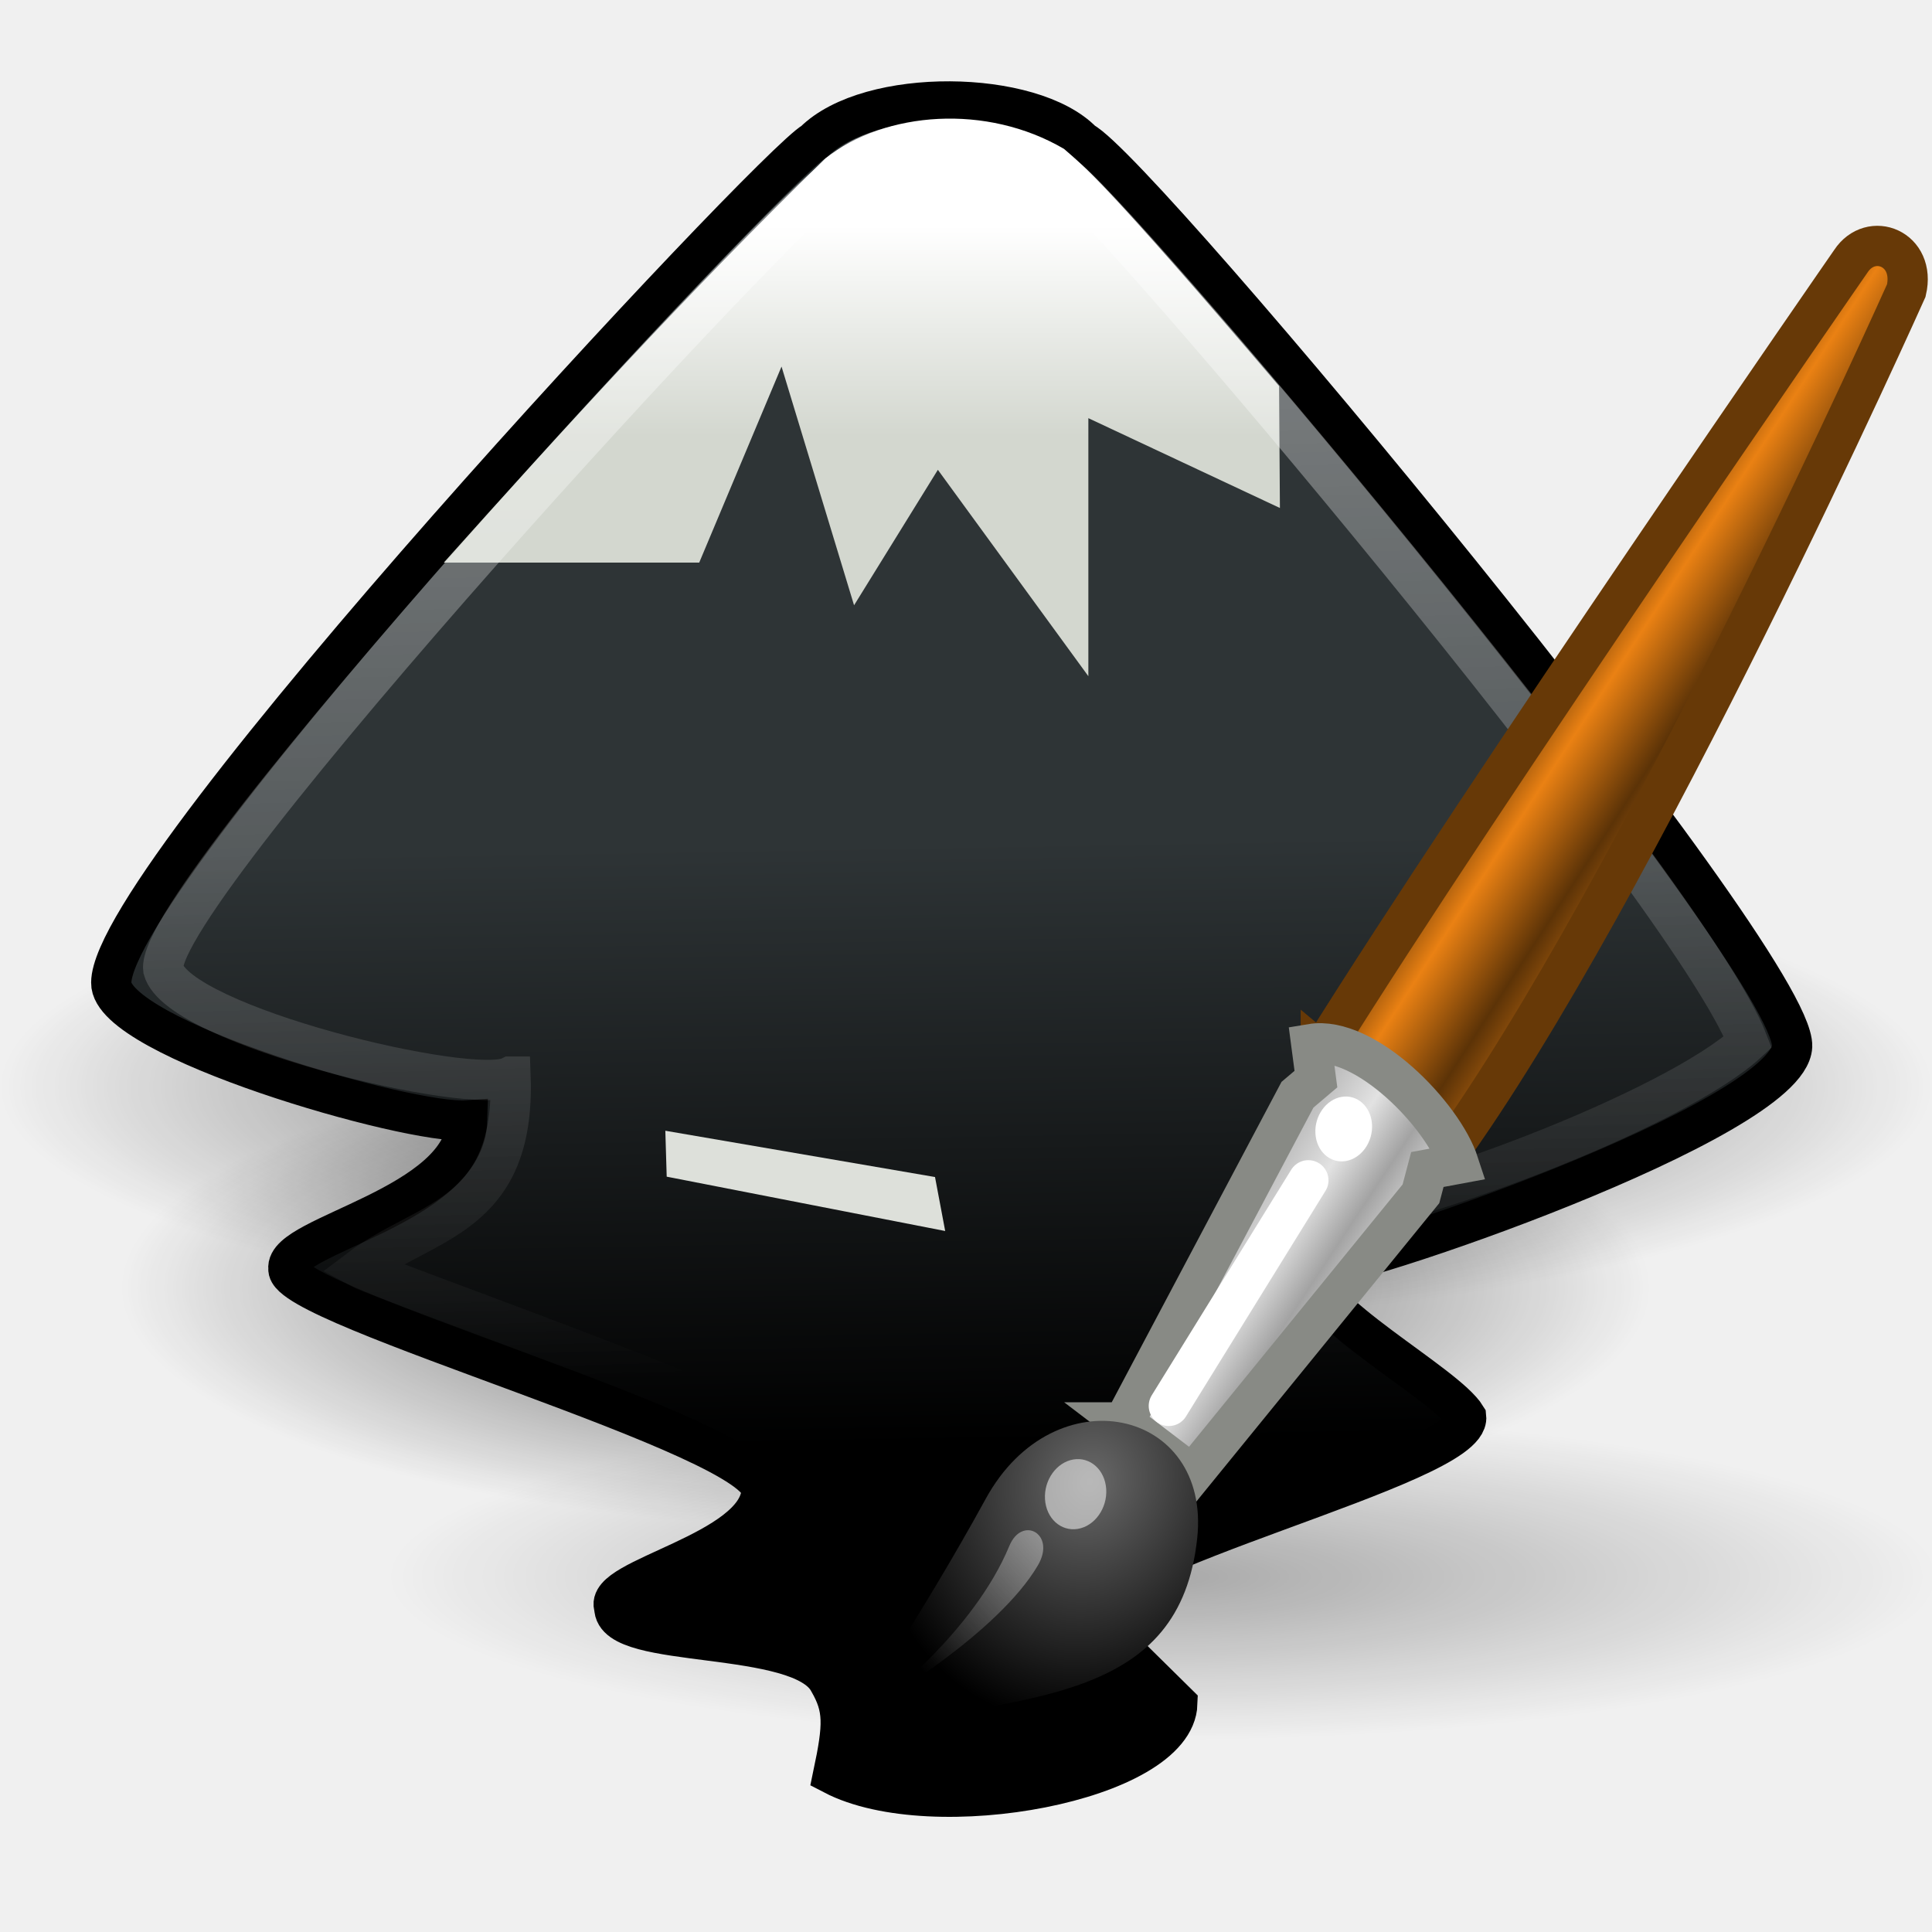
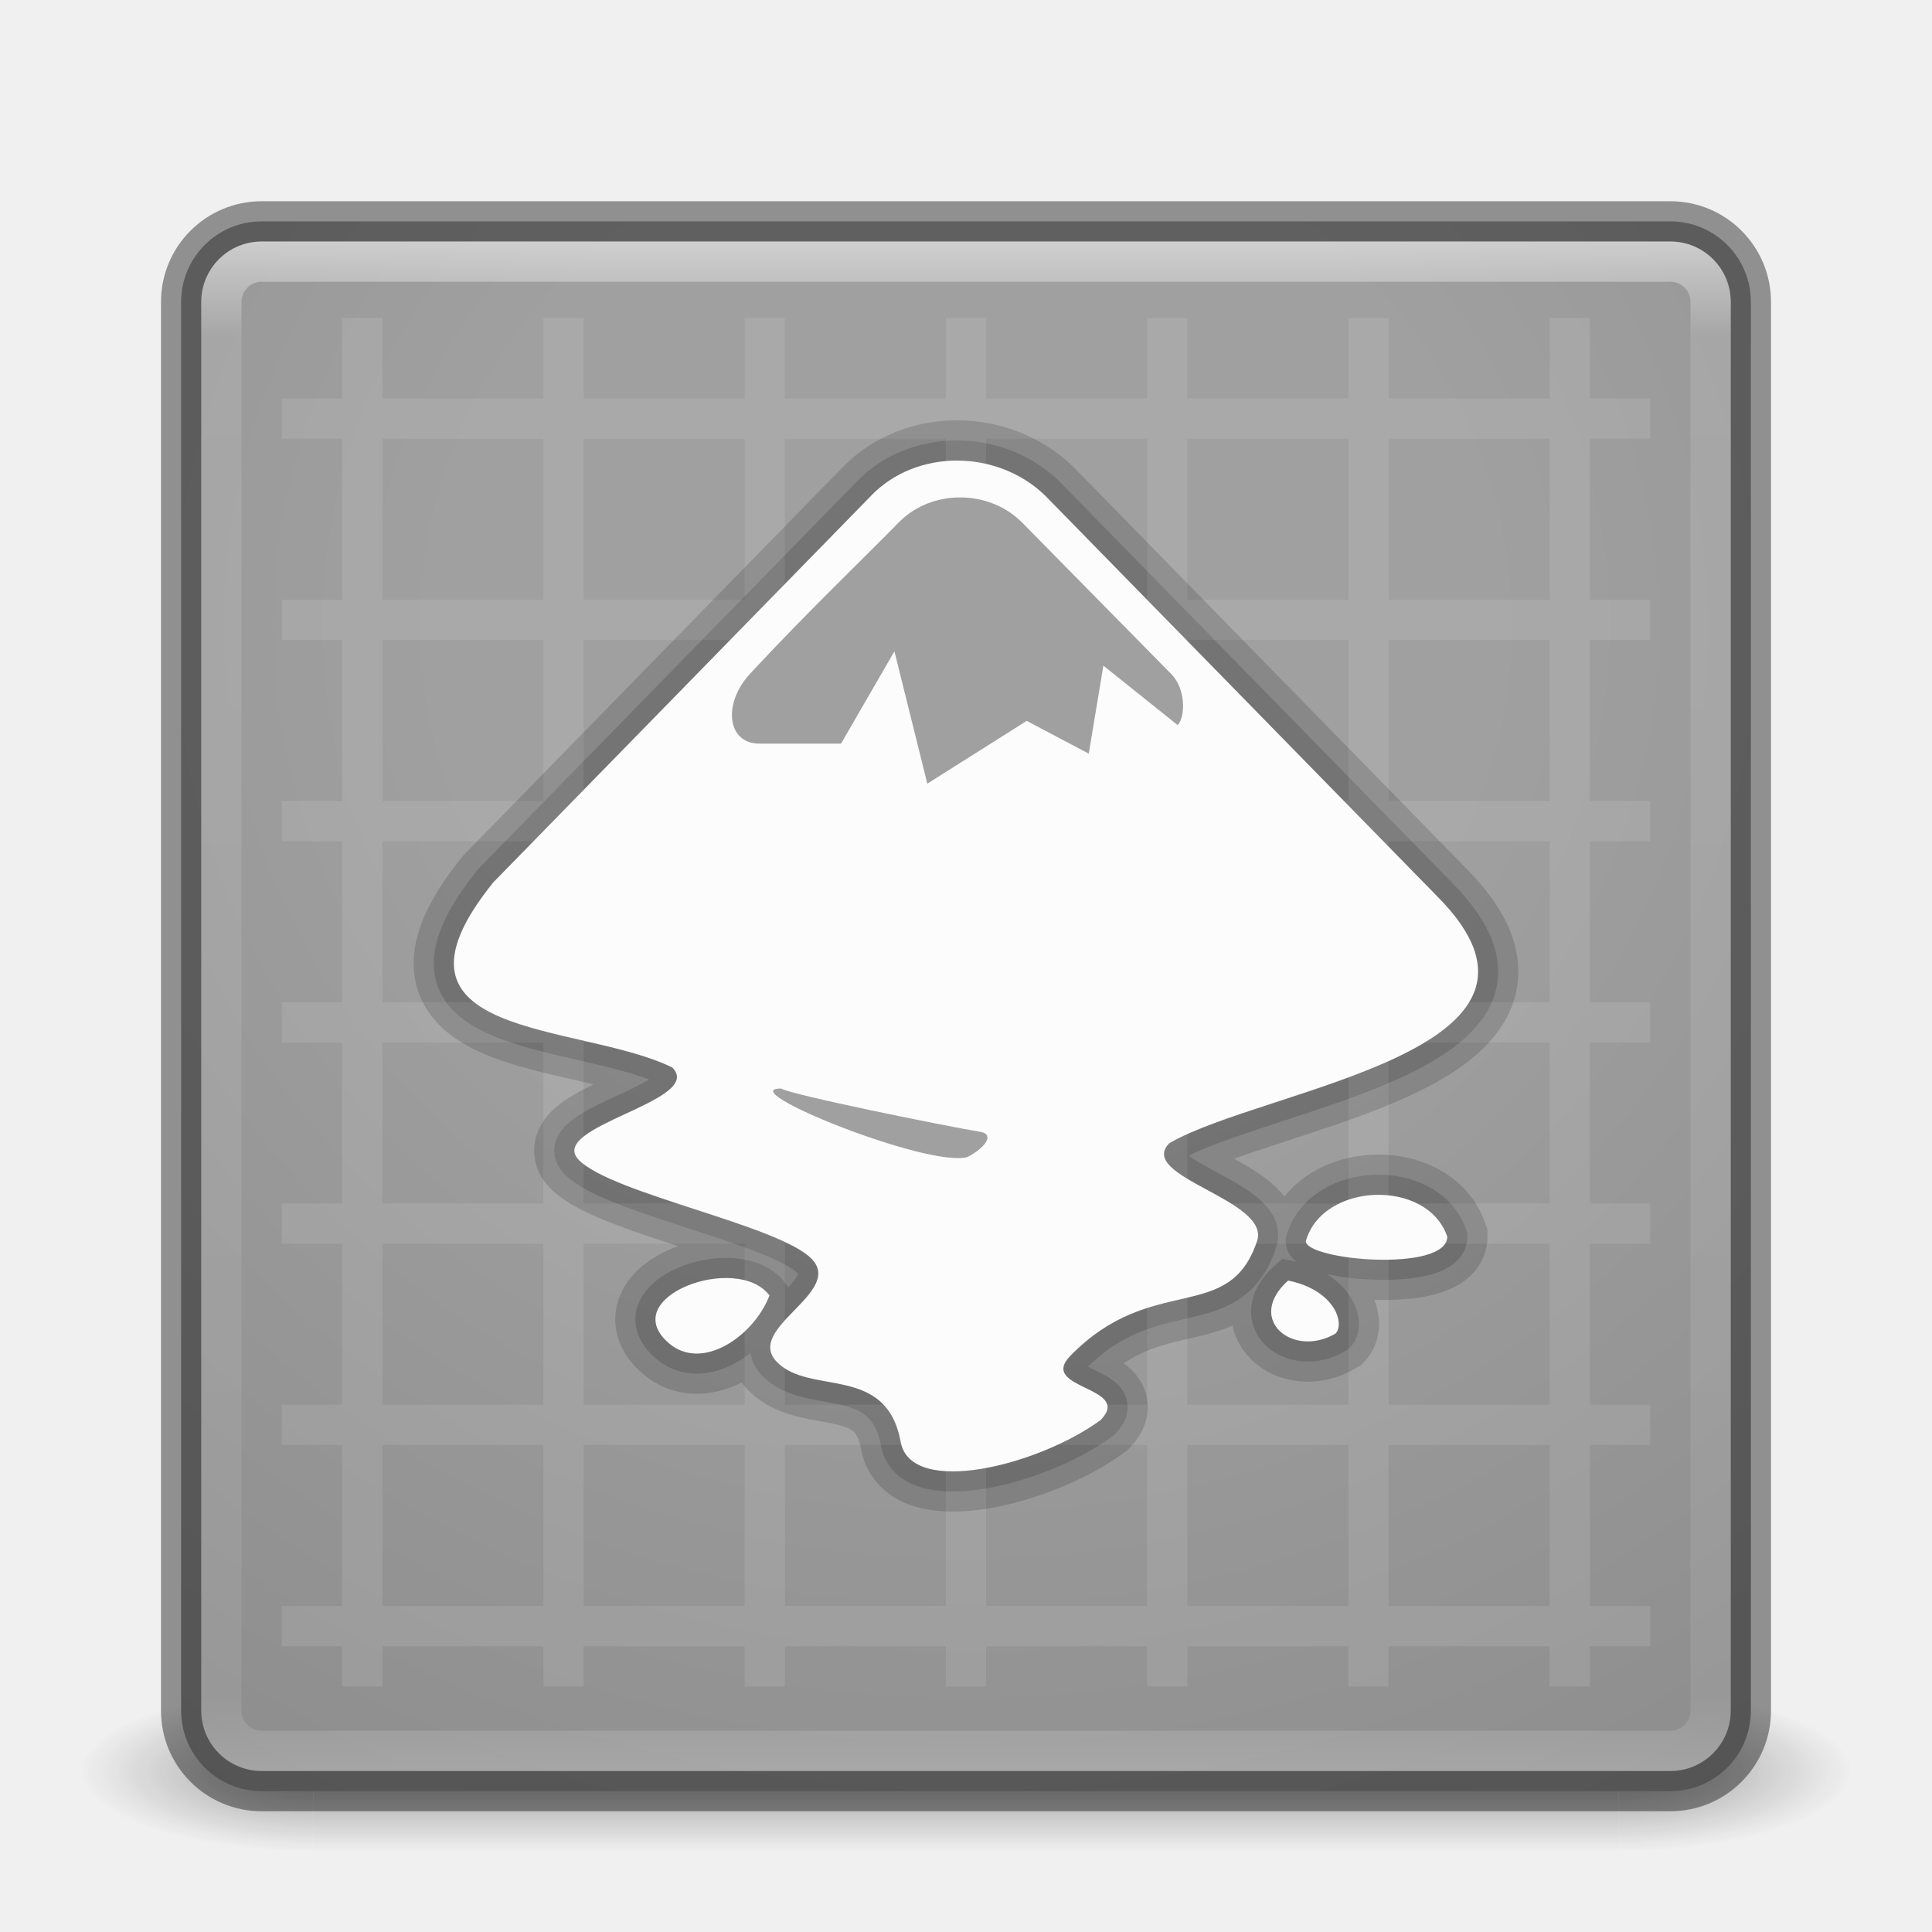
- <svg xmlns="http://www.w3.org/2000/svg" xmlns:xlink="http://www.w3.org/1999/xlink" version="1.1" width="48" height="48" id="svg2434">
-   <defs id="defs2436">
-     <radialGradient cx="26.782" cy="42.343" r="14.407" fx="26.782" fy="42.343" id="radialGradient2417" xlink:href="#linearGradient6975" gradientUnits="userSpaceOnUse" gradientTransform="matrix(1,0,0,0.282209,0,30.39355)" />
-     <radialGradient cx="26.782" cy="42.343" r="14.407" fx="26.782" fy="42.343" id="radialGradient1687" xlink:href="#linearGradient6975" gradientUnits="userSpaceOnUse" gradientTransform="matrix(1,0,0,0.282209,0,30.39355)" />
-     <linearGradient id="linearGradient6528">
-       <stop id="stop6530" style="stop-color:#2e3436;stop-opacity:1" offset="0" />
-       <stop id="stop6532" style="stop-color:black;stop-opacity:1" offset="1" />
+ <svg xmlns="http://www.w3.org/2000/svg" id="svg5390" height="48" width="48" version="1.1">
+   <defs id="defs5392">
+     <radialGradient id="radialGradient3013" gradientUnits="userSpaceOnUse" cy="43.5" cx="4.993" gradientTransform="matrix(2.0038 0 0 1.4 27.988 -17.4)" r="2.5">
+       <stop id="stop2883" stop-color="#181818" offset="0" />
+       <stop id="stop2885" stop-color="#181818" stop-opacity="0" offset="1" />
+     </radialGradient>
+     <radialGradient id="radialGradient3015" gradientUnits="userSpaceOnUse" cy="43.5" cx="4.993" gradientTransform="matrix(2.0038 0 0 1.4 -20.012 -104.4)" r="2.5">
+       <stop id="stop2889" stop-color="#181818" offset="0" />
+       <stop id="stop2891" stop-color="#181818" stop-opacity="0" offset="1" />
+     </radialGradient>
+     <linearGradient id="linearGradient5388" y2="39.999" gradientUnits="userSpaceOnUse" x2="25.058" y1="47.028" x1="25.058">
+       <stop id="stop2895" stop-color="#181818" stop-opacity="0" offset="0" />
+       <stop id="stop2897" stop-color="#181818" offset=".5" />
+       <stop id="stop2899" stop-color="#181818" stop-opacity="0" offset="1" />
    </linearGradient>
-     <linearGradient x1="24.5" y1="23.614" x2="24.723" y2="36.879" id="linearGradient6534" xlink:href="#linearGradient6528" gradientUnits="userSpaceOnUse" gradientTransform="matrix(1.125413,0,0,1.125413,-2.601383,-5.668855)" />
-     <linearGradient id="linearGradient6543">
-       <stop id="stop6545" style="stop-color:#d3d7cf;stop-opacity:1" offset="0" />
-       <stop id="stop6547" style="stop-color:white;stop-opacity:1" offset="1" />
+     <linearGradient id="linearGradient3037" y2="43" gradientUnits="userSpaceOnUse" x2="24" gradientTransform="translate(.0000037 1)" y1="5" x1="24">
+       <stop id="stop3926-2-0" stop-color="#fff" offset="0" />
+       <stop id="stop3928-2-0" stop-color="#fff" stop-opacity=".235" offset=".063" />
+       <stop id="stop3930-6-1" stop-color="#fff" stop-opacity=".157" offset=".951" />
+       <stop id="stop3932-1-6" stop-color="#fff" stop-opacity=".392" offset="1" />
    </linearGradient>
-     <linearGradient x1="23.143" y1="16.714" x2="23.143" y2="12.643" id="linearGradient6549" xlink:href="#linearGradient6543" gradientUnits="userSpaceOnUse" gradientTransform="matrix(1.294707,0,0,1.28211,-7.049639,-10.60305)" />
-     <linearGradient id="linearGradient8942">
-       <stop id="stop8944" style="stop-color:white;stop-opacity:1" offset="0" />
-       <stop id="stop8946" style="stop-color:white;stop-opacity:0" offset="1" />
-     </linearGradient>
-     <linearGradient x1="23.85" y1="10.529" x2="24.565" y2="35.243" id="linearGradient8948" xlink:href="#linearGradient8942" gradientUnits="userSpaceOnUse" gradientTransform="matrix(1.125413,0,0,1.125413,-2.601383,-5.668855)" />
-     <linearGradient id="linearGradient6975">
-       <stop id="stop6977" style="stop-color:black;stop-opacity:1" offset="0" />
-       <stop id="stop6979" style="stop-color:black;stop-opacity:0" offset="1" />
-     </linearGradient>
-     <radialGradient cx="26.782" cy="42.343" r="14.407" fx="26.782" fy="42.343" id="radialGradient6981" xlink:href="#linearGradient6975" gradientUnits="userSpaceOnUse" gradientTransform="matrix(1,0,0,0.282209,0,30.39355)" />
-     <linearGradient id="linearGradient2446">
-       <stop id="stop2448" style="stop-color:white;stop-opacity:1" offset="0" />
-       <stop id="stop2450" style="stop-color:white;stop-opacity:0" offset="1" />
-     </linearGradient>
-     <linearGradient x1="13.236" y1="37.752" x2="7.752" y2="42.282" id="linearGradient8938" xlink:href="#linearGradient2446" gradientUnits="userSpaceOnUse" gradientTransform="matrix(0.608217,-0.10171,0.04414374,0.689789,16.62085,13.35659)" />
-     <linearGradient id="linearGradient6963">
-       <stop id="stop6965" style="stop-color:#696969;stop-opacity:1" offset="0" />
-       <stop id="stop6967" style="stop-color:black;stop-opacity:1" offset="1" />
-     </linearGradient>
-     <radialGradient cx="15.415" cy="35.357" r="7.579" fx="15.415" fy="35.357" id="radialGradient8936" xlink:href="#linearGradient6963" gradientUnits="userSpaceOnUse" gradientTransform="matrix(0.709807,-0.118699,0.05020504,0.7845,14.35988,10.7997)" />
-     <linearGradient id="linearGradient6939">
-       <stop id="stop6941" style="stop-color:#bdbdbd;stop-opacity:1" offset="0" />
-       <stop id="stop6947" style="stop-color:#e2e2e2;stop-opacity:1" offset="0.333" />
-       <stop id="stop6949" style="stop-color:#a3a3a3;stop-opacity:1" offset="0.667" />
-       <stop id="stop6943" style="stop-color:#ddd;stop-opacity:1" offset="1" />
-     </linearGradient>
-     <linearGradient x1="19.395" y1="30.001" x2="23.109" y2="33.439" id="linearGradient8934" xlink:href="#linearGradient6939" gradientUnits="userSpaceOnUse" gradientTransform="matrix(0.71362,-0.119336,0.05179406,0.809329,14.74036,9.12562)" />
-     <linearGradient id="linearGradient6951">
-       <stop id="stop6953" style="stop-color:#6e3d09;stop-opacity:1" offset="0" />
-       <stop id="stop6959" style="stop-color:#ea8113;stop-opacity:1" offset="0.242" />
-       <stop id="stop6961" style="stop-color:#5c3307;stop-opacity:1" offset="0.621" />
-       <stop id="stop6955" style="stop-color:#e07c12;stop-opacity:1" offset="1" />
-     </linearGradient>
-     <linearGradient x1="28.059" y1="18.868" x2="33.437" y2="23.743" id="linearGradient8932" xlink:href="#linearGradient6951" gradientUnits="userSpaceOnUse" gradientTransform="matrix(0.71362,-0.119336,0.05179406,0.809329,14.74036,9.12562)" />
+     <radialGradient id="radialGradient3045" gradientUnits="userSpaceOnUse" cy="8.45" cx="11.546" gradientTransform="matrix(1.9428e-8 2.337 -2.4723 -4.3056e-8 44.89 -11.435)" r="20">
+       <stop id="stop3750-6-3-7-0-5-3-5-7" stop-color="#a0a0a0" offset="0" />
+       <stop id="stop3752-3-7-7-6-4-4-3-4" stop-color="#a0a0a0" offset=".262" />
+       <stop id="stop3754-1-7-4-6-36-7-7-2-4" stop-color="#8e8e8e" offset=".705" />
+       <stop id="stop3756-7-5-7-1-4-3-1-7" stop-color="#666" offset="1" />
+     </radialGradient>
  </defs>
-   <g id="layer1">
-     <g id="g3313">
-       <path style="opacity:0.672;color:black;fill:url(#radialGradient2417);fill-opacity:1;fill-rule:nonzero;stroke:none;stroke-width:1;marker:none;visibility:visible;display:inline;overflow:visible" id="path2415" transform="matrix(1.318776,0,0,1.475702,-13.31902,-30.48586)" d="m 41.189,42.343 a 14.407,4.066 0 1 1 -28.815,0 14.407,4.066 0 1 1 28.815,0 z" />
-       <path style="opacity:0.672;color:black;fill:url(#radialGradient1687);fill-opacity:1;fill-rule:nonzero;stroke:none;stroke-width:1;marker:none;visibility:visible;display:inline;overflow:visible" id="path1685" transform="matrix(1.665822,0,0,1.475702,-20.61349,-35.48588)" d="m 41.189,42.343 a 14.407,4.066 0 1 1 -28.815,0 14.407,4.066 0 1 1 28.815,0 z" />
-       <path style="fill:url(#linearGradient6534);fill-opacity:1;fill-rule:evenodd;stroke:black;stroke-width:1px;stroke-linecap:butt;stroke-linejoin:miter;stroke-opacity:1" id="path5072" d="M 11.607,27.837 C 10.147,27.943 2.738,25.797 2.764,24.416 2.771,21.67 19.212,4.076 20.223,3.522 c 1.371,-1.364 5.414,-1.307 6.672,0 1.401,0.708 17.707,20.338 17.63,22.474 -0.084,1.841 -11.081,5.615 -12.018,5.524 0.02,1.067 3.416,2.857 3.919,3.682 0.134,1.213 -9.459,3.39 -9.486,4.844 l 2.311,2.28 c -0.064,1.927 -6.076,3.05 -8.551,1.761 0.258,-1.227 0.275,-1.651 -0.111,-2.316 -0.703,-1.308 -5.346,-0.767 -5.326,-1.834 -0.308,-0.723 3.564,-1.366 3.658,-2.893 C 18.982,35.714 7.049,32.451 7.166,31.52 7.054,30.69 11.548,29.974 11.607,27.837 z" />
-       <rect style="fill:none;stroke:none" id="rect2363" transform="matrix(0.914302,-0.405034,0.310037,0.950724,0,0)" y="17.324" x="7.712" height="22.817" width="20.357" />
-       <path style="fill:url(#linearGradient6549);fill-opacity:1;fill-rule:evenodd;stroke:none" id="path5074" d="M 11.027,13.977 C 13.954,10.702 17.064,7.299 20.507,3.934 22,2.759 24.516,2.574 26.435,3.699 26.963,4.163 27.361,4.414 31.778,9.592 l 0.021,3.029 -4.759,-2.232 0,6.411 -3.739,-5.128 -2.082,3.366 -1.802,-5.931 -2.045,4.87 z" />
-       <path style="opacity:0.4;fill:none;stroke:url(#linearGradient8948);stroke-width:1px;stroke-linecap:butt;stroke-linejoin:miter;stroke-opacity:1" id="path6536" d="M 12.683,26.748 C 11.73,27.237 4.427,25.484 4.056,24.083 3.808,22.211 19.787,4.863 20.831,4.386 c 1.022,-1.254 4.465,-1.102 5.597,0 0.888,0.406 15.561,17.752 16.998,21.505 -1.801,1.67 -8.519,4.25 -11.676,4.584 -0.985,-0.088 -1.966,0.86 3.14,4.832 l -8.784,3.598 1.714,2.613 -5.384,1.628 -0.857,-3.484 -3.552,-0.462 2.744,-2.699 C 20.876,35.793 9.492,31.811 8.955,31.514 c 1.604,-1.214 3.851,-1.247 3.729,-4.766 z" />
-       <path style="opacity:0.3;color:black;fill:url(#radialGradient6981);fill-opacity:1;fill-rule:nonzero;stroke:none;stroke-width:1;marker:none;visibility:visible;display:inline;overflow:visible" id="path6973" transform="matrix(1.33837,0,0,1,-6.951893,-3.169211)" d="m 41.189,42.343 a 14.407,4.066 0 1 1 -28.815,0 14.407,4.066 0 1 1 28.815,0 z" />
-       <g id="g8923" transform="translate(-4.14e-4,0.101015)">
-         <path style="color:#000000;fill:url(#linearGradient8932);fill-opacity:1;fill-rule:nonzero;stroke:#673907;stroke-width:1;stroke-linecap:round;stroke-linejoin:miter;stroke-miterlimit:4;stroke-opacity:1;stroke-dasharray:none;stroke-dashoffset:0;marker:none;visibility:visible;display:inline;overflow:visible" id="path6937" d="m 32.815,26.053 3.098,2.591 C 40.677,22.071 47.362,7.117 47.362,7.117 47.605,6.074 46.483,5.631 45.984,6.39 c 0,0 -9.039,13.043 -13.169,19.664 z" />
-         <path style="color:#000000;fill:url(#linearGradient8934);fill-opacity:1;fill-rule:nonzero;stroke:#888a85;stroke-width:1;stroke-linecap:round;stroke-linejoin:miter;stroke-miterlimit:4;stroke-opacity:1;stroke-dasharray:none;stroke-dashoffset:0;marker:none;visibility:visible;display:inline;overflow:visible" id="path6935" d="m 27.921,35.238 1.703,1.297 5.679,-6.976 0.16,-0.604 0.78,-0.145 c -0.393,-1.212 -2.326,-3.197 -3.664,-2.973 l 0.115,0.872 -0.458,0.388 -4.314,8.141 z" />
-         <path style="color:#000000;fill:url(#radialGradient8936);fill-opacity:1;fill-rule:nonzero;stroke:none;stroke-width:0.2;marker:none;visibility:visible;display:inline;overflow:visible" id="path6933" d="m 20.985,42.868 c 4.714,-0.788 8.332,-0.75 8.76,-4.752 0.345,-3.226 -3.551,-4.092 -5.255,-0.979 -1.642,2.999 -3.505,5.731 -3.505,5.731 z" />
-         <path style="opacity:0.528;color:#000000;fill:#ffffff;fill-opacity:1;fill-rule:nonzero;stroke:none;stroke-width:1;marker:none;visibility:visible;display:inline;overflow:visible" id="path6971" transform="matrix(0.608217,-0.10171,0.04414374,0.689789,20.41956,11.75746)" d="m 8.875,37.75 a 1.25,1.25 0 1 1 -2.5,0 1.25,1.25 0 1 1 2.5,0 z" />
-         <path style="color:#000000;fill:#ffffff;fill-opacity:1;fill-rule:nonzero;stroke:none;stroke-width:1;marker:none;visibility:visible;display:inline;overflow:visible" id="path6983" transform="matrix(0.562239,-0.09402052,0.04080659,0.637644,27.55723,4.593379)" d="m 8.875,37.75 a 1.25,1.25 0 1 1 -2.5,0 1.25,1.25 0 1 1 2.5,0 z" />
-         <path style="color:#000000;fill:none;stroke:#ffffff;stroke-width:1;stroke-linecap:round;stroke-linejoin:round;stroke-miterlimit:4;stroke-opacity:1;stroke-dasharray:none;stroke-dashoffset:0;marker:none;visibility:visible;display:inline;overflow:visible" id="path6985" d="m 32.506,29.223 -3.466,5.605" />
-         <path style="opacity:0.428;color:#000000;fill:url(#linearGradient8938);fill-opacity:1;fill-rule:nonzero;stroke:none;stroke-width:1;marker:none;visibility:visible;display:inline;overflow:visible" id="path1571" d="m 21.889,42.181 c 0,0 2.299,-1.727 3.189,-3.876 0.315,-0.76 1.167,-0.299 0.71,0.482 -0.987,1.687 -3.899,3.394 -3.899,3.394 z" />
-       </g>
-       <path style="fill:#dde0da;fill-opacity:1;fill-rule:evenodd;stroke:none" id="path8968" d="m 23.231,29.243 -6.701,-1.15 0.034,1.141 6.919,1.35 -0.253,-1.342 z" />
-     </g>
+   <g id="g3712" opacity=".4" transform="matrix(1.1579 0 0 .57143 -3.7895 19.143)">
+     <rect id="rect2801" height="7" width="5" y="40" x="38" fill="url(#radialGradient3013)" />
+     <rect id="rect3696" transform="scale(-1)" height="7" width="5" y="-47" x="-10" fill="url(#radialGradient3015)" />
+     <rect id="rect3700" height="7" width="28" y="40" x="10" fill="url(#linearGradient5388)" />
+   </g>
+   <rect id="rect4179" style="color:#000000" rx="2" ry="2" height="39" width="39" y="5.5" x="4.5" fill="url(#radialGradient3045)" />
+   <g id="g3829" opacity=".15" stroke="#000" fill="#a0a0a0">
+     <path id="path3831" d="m21.653 12.306-9.394 9.613c-3.174 3.93 2.16 3.473 4.447 4.605 0.82 0.838-3.144 1.457-2.324 2.296 0.82 0.838 4.96 1.615 5.781 2.454 0.82 0.838-1.679 1.728-0.859 2.566s2.717 0.044 3.072 1.98c0.253 1.383 3.419 0.594 4.967-0.538 0.82-0.839-1.569-0.76-0.749-1.599 2.04-2.086 3.939-0.758 4.637-2.848 0.345-1.033-3.003-1.592-2.181-2.431 2.36-1.378 10.517-2.275 6.646-6.146l-9.737-9.953c-1.191-1.143-3.178-1.156-4.307 0zm10.79 18.529c0 0.477 3.514 0.789 3.514-0.113-0.501-1.449-3.098-1.351-3.514 0.113zm-15.828 2.534c0.832 0.72 2.117-0.179 2.503-1.183-0.806-1.071-3.824 0.038-2.503 1.183zm15.388-1.554c-1.073 0.962 0.12 1.938 1.177 1.317 0.236-0.239-0.006-1.078-1.177-1.317z" />
+     <path id="path3833" d="m19.405 27.044c0.251 0.156 4.048 0.927 4.976 1.081 0.322 0.068 0.094 0.399-0.35 0.623-1 0.266-5.85-1.704-4.626-1.704z" />
+     <path id="path3835" d="m25.392 12.98 3.716 3.775c0.352 0.36 0.348 1.058 0.15 1.259l-1.845-1.476-0.363 2.186-1.542-0.814-2.469 1.56-0.817-3.289-1.327 2.295h-2.028c-0.827 0-0.924-1.049-0.173-1.8 1.312-1.416 2.817-2.859 3.635-3.696 0.822-0.841 2.255-0.817 3.061 0z" />
+   </g>
+   <rect id="rect5505-21-69-0" stroke-linejoin="round" opacity=".4" style="color:#000000" rx="2" ry="2" height="39" width="39" stroke="#000" stroke-linecap="round" y="5.5" x="4.5" fill="none" />
+   <path id="rect3132" opacity=".1" style="color:#000000" d="m8.5 7.9v2h-1.5v1h1.5v4h-1.5v1h1.5v4h-1.5v1h1.5v4h-1.5v1h1.5v4h-1.5v1h1.5v4h-1.5v1h1.5v4h-1.5v1h1.5v1h1v-1h4v1h1v-1h4v1h1v-1h4v1h1v-1h4v1h1v-1h4v1h1v-1h4v1h1v-1h1.5v-1h-1.5v-4h1.5v-1h-1.5v-4h1.5v-1h-1.5v-4h1.5v-1h-1.5v-4h1.5v-1h-1.5v-4h1.5v-1h-1.5v-4h1.5v-1h-1.5v-2h-1v2h-4v-2h-1v2h-4v-2h-1v2h-4v-2h-1v2h-4v-2h-1v2h-4v-2h-1v2h-4v-2h-1zm1 3h4v4h-4v-4zm5 0h4v4h-4v-4zm5 0h4v4h-4v-4zm5 0h4v4h-4v-4zm5 0h4v4h-4v-4zm5 0h4v4h-4v-4zm-25 5h4v4h-4v-4zm5 0h4v4h-4v-4zm5 0h4v4h-4v-4zm5 0h4v4h-4v-4zm5 0h4v4h-4v-4zm5 0h4v4h-4v-4zm-25 5h4v4h-4v-4zm5 0h4v4h-4v-4zm5 0h4v4h-4v-4zm5 0h4v4h-4v-4zm5 0h4v4h-4v-4zm5 0h4v4h-4v-4zm-25 5h4v4h-4v-4zm5 0h4v4h-4v-4zm5 0h4v4h-4v-4zm5 0h4v4h-4v-4zm5 0h4v4h-4v-4zm5 0h4v4h-4v-4zm-25 5h4v4h-4v-4zm5 0h4v4h-4v-4zm5 0h4v4h-4v-4zm5 0h4v4h-4v-4zm5 0h4v4h-4v-4zm5 0h4v4h-4v-4zm-25 5h4v4h-4v-4zm5 0h4v4h-4v-4zm5 0h4v4h-4v-4zm5 0h4v4h-4v-4zm5 0h4v4h-4v-4zm5 0h4v4h-4v-4z" fill="#fff" />
+   <g id="g4179" opacity=".15" stroke="#000" stroke-width="2" fill="#a0a0a0">
+     <path id="path4181" d="m21.653 12.306-9.394 9.613c-3.174 3.93 2.16 3.473 4.447 4.605 0.82 0.838-3.144 1.457-2.324 2.296 0.82 0.838 4.96 1.615 5.781 2.454 0.82 0.838-1.679 1.728-0.859 2.566s2.717 0.044 3.072 1.98c0.253 1.383 3.419 0.594 4.967-0.538 0.82-0.839-1.569-0.76-0.749-1.599 2.04-2.086 3.939-0.758 4.637-2.848 0.345-1.033-3.003-1.592-2.181-2.431 2.36-1.378 10.517-2.275 6.646-6.146l-9.737-9.953c-1.191-1.143-3.178-1.156-4.307 0zm10.79 18.529c0 0.477 3.514 0.789 3.514-0.113-0.501-1.449-3.098-1.351-3.514 0.113zm-15.828 2.534c0.832 0.72 2.117-0.179 2.503-1.183-0.806-1.071-3.824 0.038-2.503 1.183zm15.388-1.554c-1.073 0.962 0.12 1.938 1.177 1.317 0.236-0.239-0.006-1.078-1.177-1.317z" />
+     <path id="path4183" d="m19.405 27.044c0.251 0.156 4.048 0.927 4.976 1.081 0.322 0.068 0.094 0.399-0.35 0.623-1 0.266-5.85-1.704-4.626-1.704z" />
+     <path id="path4185" d="m25.392 12.98 3.716 3.775c0.352 0.36 0.348 1.058 0.15 1.259l-1.845-1.476-0.363 2.186-1.542-0.814-2.469 1.56-0.817-3.289-1.327 2.295h-2.028c-0.827 0-0.924-1.049-0.173-1.8 1.312-1.416 2.817-2.859 3.635-3.696 0.822-0.841 2.255-0.817 3.061 0z" />
+   </g>
+   <rect id="rect6741-1" opacity=".5" stroke-linejoin="round" rx="1" ry="1" height="37" width="37" stroke="url(#linearGradient3037)" stroke-linecap="round" y="6.5" x="5.5" fill="none" />
+   <g id="g3824">
+     <path id="path5" d="m21.653 12.306-9.394 9.613c-3.174 3.93 2.16 3.473 4.447 4.605 0.82 0.838-3.144 1.457-2.324 2.296 0.82 0.838 4.96 1.615 5.781 2.454 0.82 0.838-1.679 1.728-0.859 2.566s2.717 0.044 3.072 1.98c0.253 1.383 3.419 0.594 4.967-0.538 0.82-0.839-1.569-0.76-0.749-1.599 2.04-2.086 3.939-0.758 4.637-2.848 0.345-1.033-3.003-1.592-2.181-2.431 2.36-1.378 10.517-2.275 6.646-6.146l-9.737-9.953c-1.191-1.143-3.178-1.156-4.307 0zm10.79 18.529c0 0.477 3.514 0.789 3.514-0.113-0.501-1.449-3.098-1.351-3.514 0.113zm-15.828 2.534c0.832 0.72 2.117-0.179 2.503-1.183-0.806-1.071-3.824 0.038-2.503 1.183zm15.388-1.554c-1.073 0.962 0.12 1.938 1.177 1.317 0.236-0.239-0.006-1.078-1.177-1.317z" fill="#fcfcfc" />
+     <path id="path7" d="m19.405 27.044c0.251 0.156 4.048 0.927 4.976 1.081 0.322 0.068 0.094 0.399-0.35 0.623-1 0.266-5.85-1.704-4.626-1.704z" fill="#a0a0a0" />
+     <path id="path9" d="m25.392 12.98 3.716 3.775c0.352 0.36 0.348 1.058 0.15 1.259l-1.845-1.476-0.363 2.186-1.542-0.814-2.469 1.56-0.817-3.289-1.327 2.295h-2.028c-0.827 0-0.924-1.049-0.173-1.8 1.312-1.416 2.817-2.859 3.635-3.696 0.822-0.841 2.255-0.817 3.061 0z" fill="#a0a0a0" />
  </g>
</svg>
